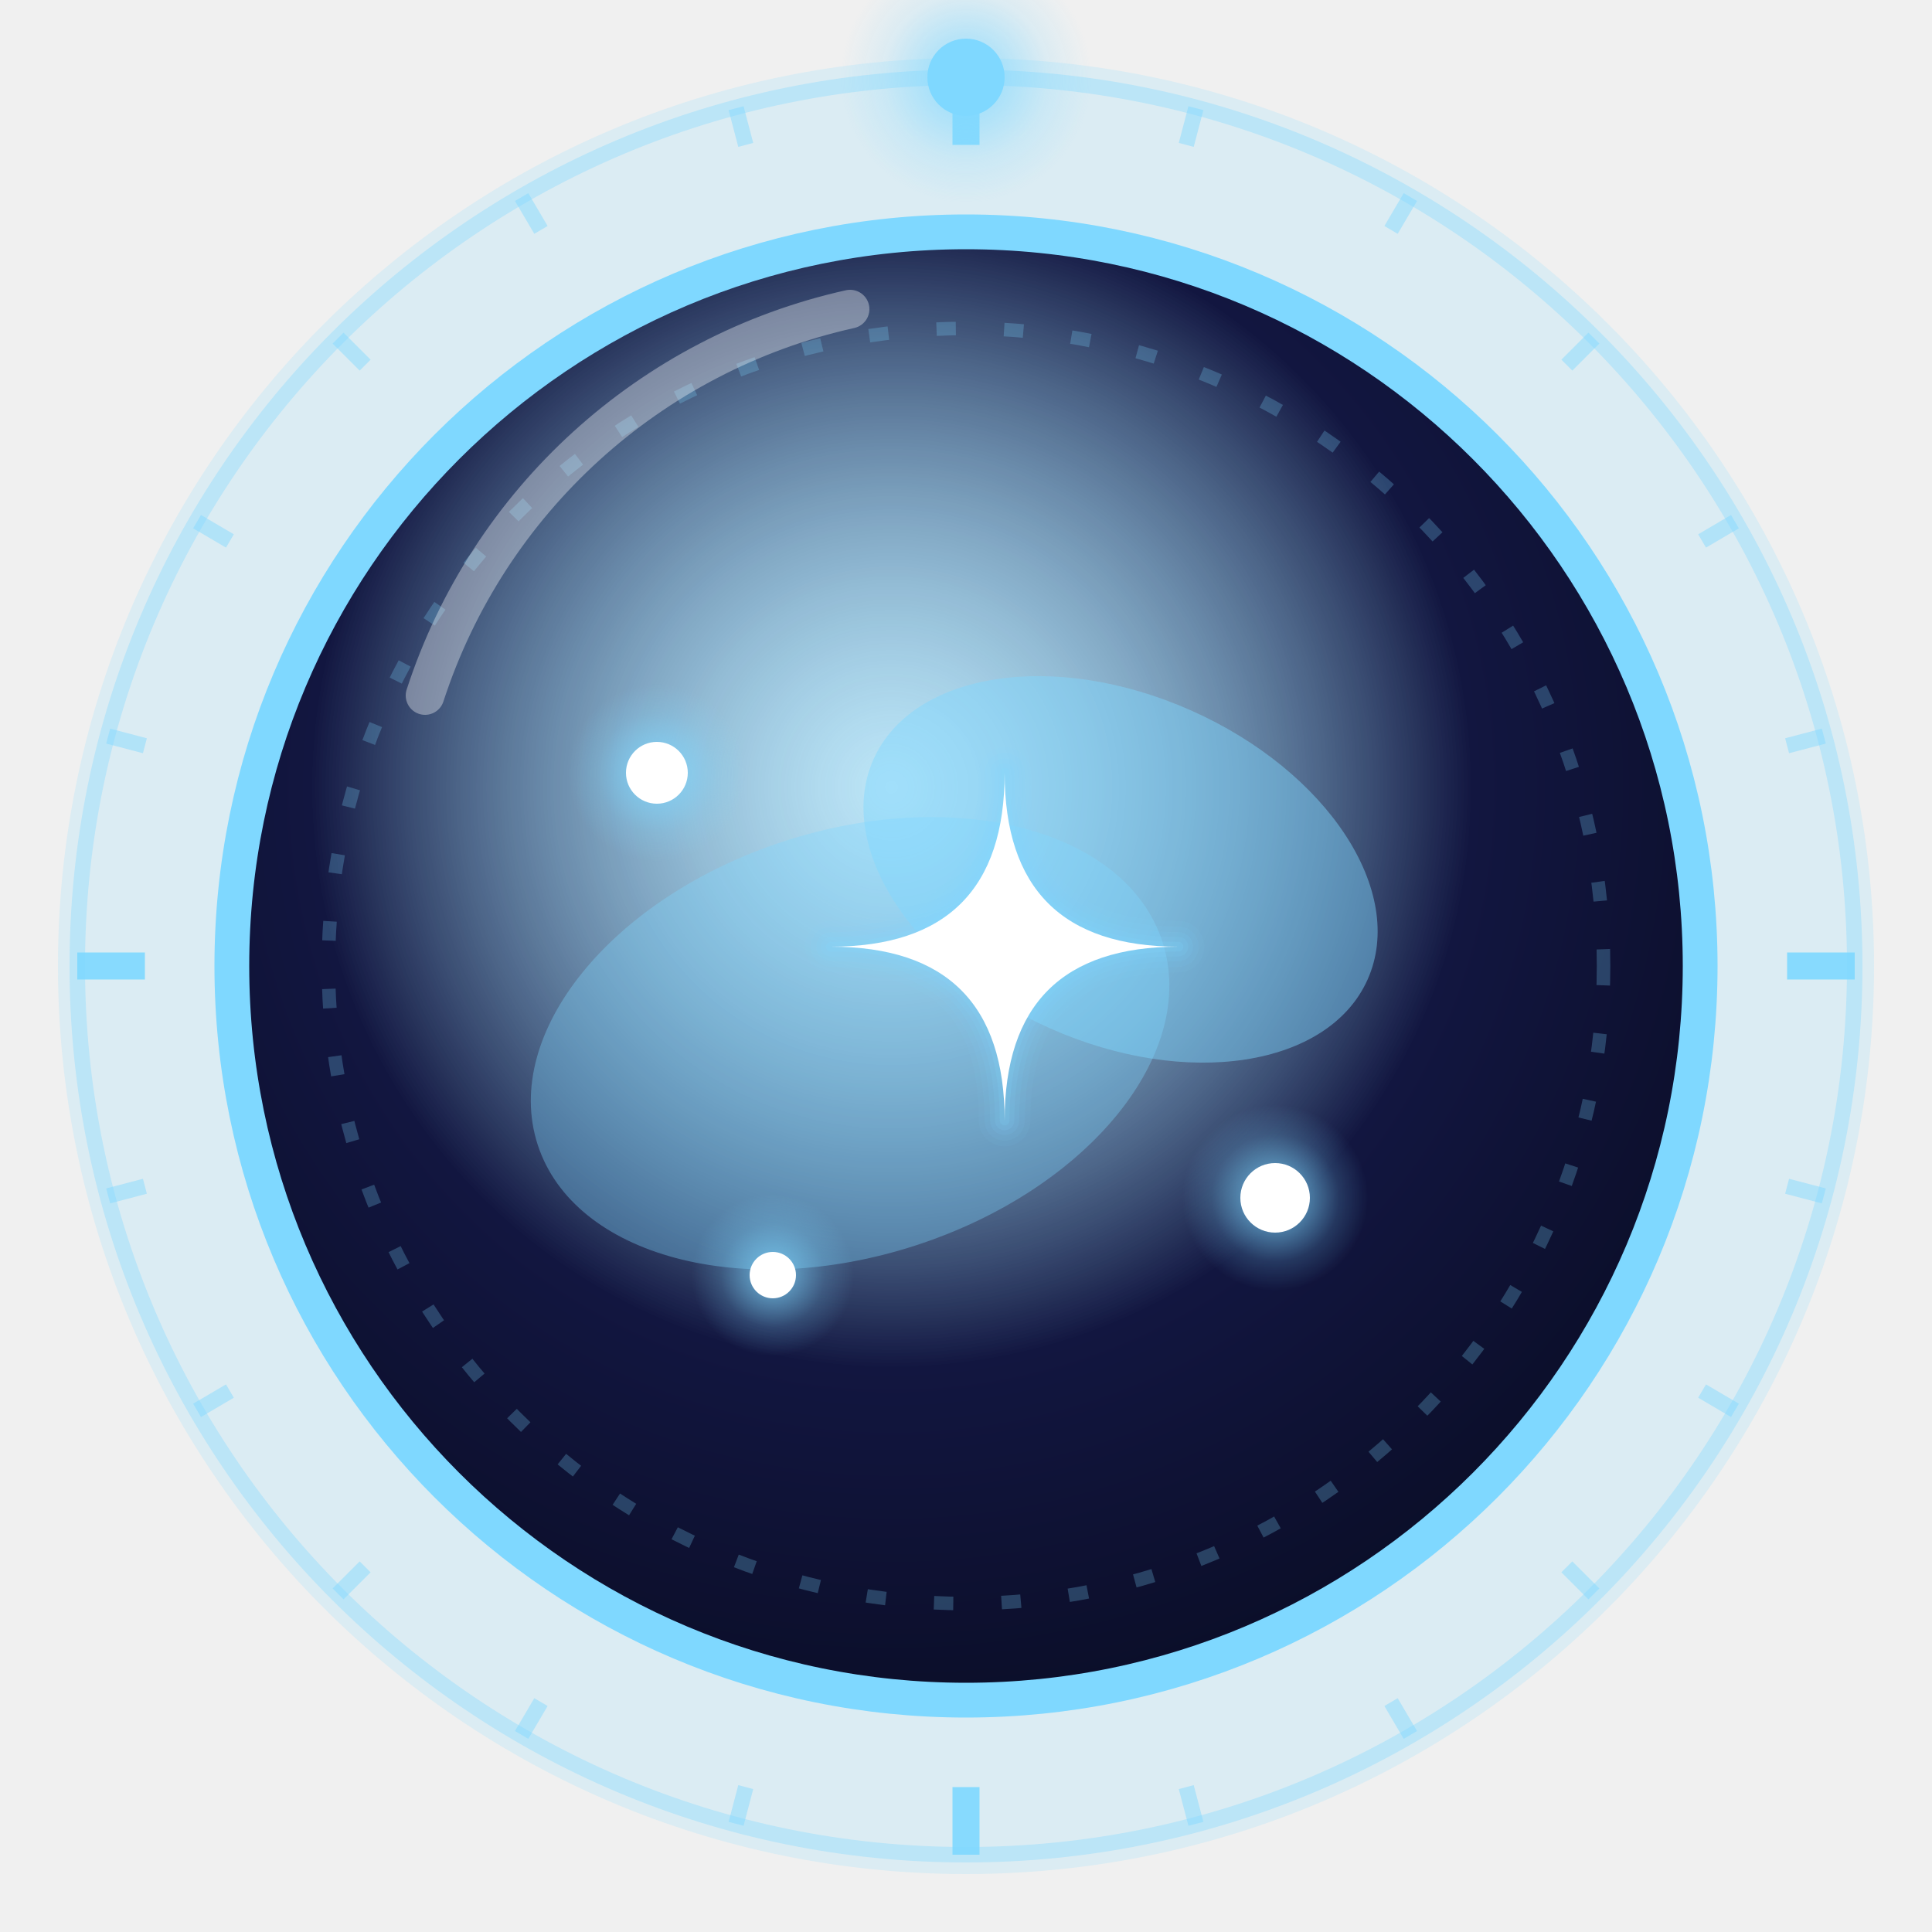
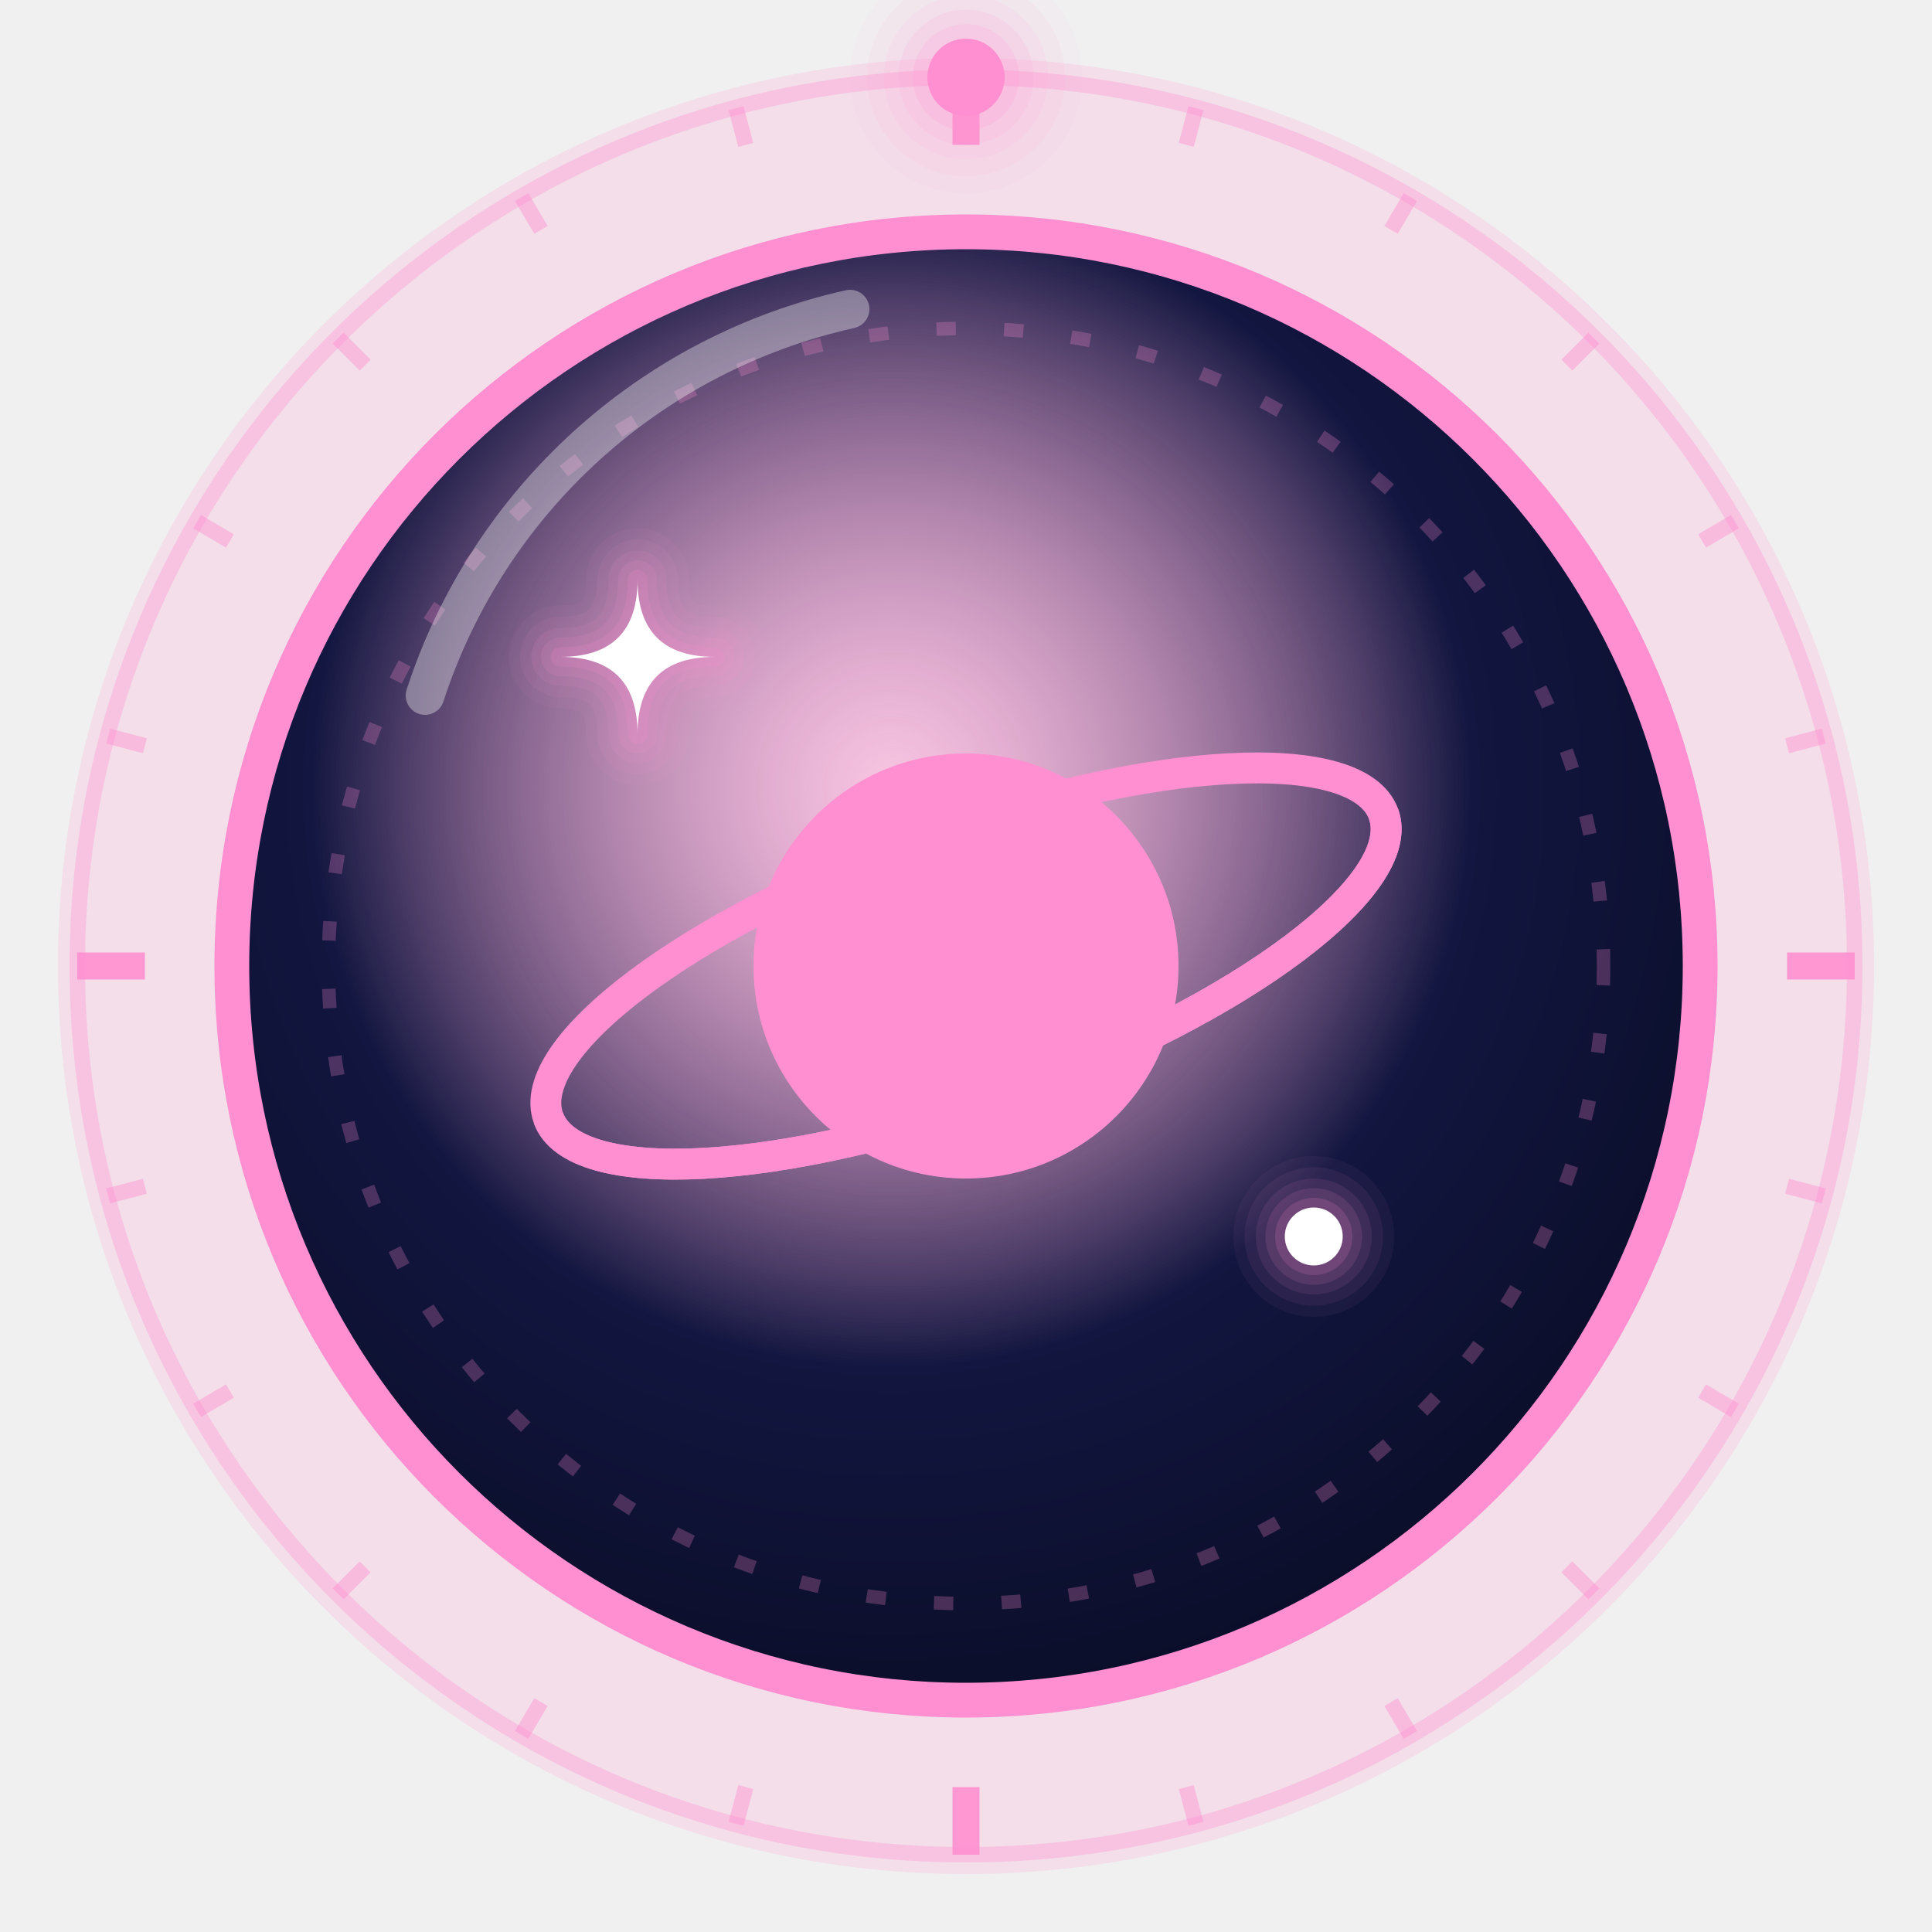
<svg xmlns="http://www.w3.org/2000/svg" viewBox="0 0 100 100" width="120" height="120">
  <defs>
-     <radialGradient id="rbG7dfy5" cx="45%" cy="38%" r="65%">
-       <stop offset="0" stop-color="#7fd8ff" stop-opacity="0.32" />
+     <radialGradient id="a1" cx="45%" cy="38%" r="65%">
+       <stop offset="0" stop-color="#ff8fd0" stop-opacity="0.32" />
      <stop offset=".6" stop-color="#121640" />
      <stop offset="1" stop-color="#0a0d26" />
    </radialGradient>
-     <radialGradient id="glowC32" gradientUnits="userSpaceOnUse" cx="50" cy="4" r="6.500">
-       <stop offset="0.277" stop-color="#7fd8ff" stop-opacity="0.550" />
-       <stop offset="0.654" stop-color="#7fd8ff" stop-opacity="0.180" />
-       <stop offset="1.000" stop-color="#7fd8ff" stop-opacity="0.000" />
-     </radialGradient>
-     <radialGradient id="glowC33" gradientUnits="userSpaceOnUse" cx="34" cy="40" r="4.601">
-       <stop offset="0.313" stop-color="#7fd8ff" stop-opacity="0.550" />
-       <stop offset="0.674" stop-color="#7fd8ff" stop-opacity="0.180" />
-       <stop offset="1.000" stop-color="#7fd8ff" stop-opacity="0.000" />
-     </radialGradient>
-     <radialGradient id="glowC34" gradientUnits="userSpaceOnUse" cx="66" cy="62" r="4.801">
-       <stop offset="0.337" stop-color="#7fd8ff" stop-opacity="0.550" />
-       <stop offset="0.687" stop-color="#7fd8ff" stop-opacity="0.180" />
-       <stop offset="1.000" stop-color="#7fd8ff" stop-opacity="0.000" />
-     </radialGradient>
-     <radialGradient id="glowC35" gradientUnits="userSpaceOnUse" cx="40" cy="66" r="4.201">
-       <stop offset="0.257" stop-color="#7fd8ff" stop-opacity="0.550" />
-       <stop offset="0.643" stop-color="#7fd8ff" stop-opacity="0.180" />
-       <stop offset="1.000" stop-color="#7fd8ff" stop-opacity="0.000" />
-     </radialGradient>
  </defs>
-   <circle cx="50" cy="50" r="47" fill="#7fd8ff" fill-opacity="0.18" />
+   <circle cx="50" cy="50" r="47" fill-opacity="0.18" fill="#ff8fd0" />
  <g>
-     <circle cx="50" cy="50" r="46" fill="none" stroke="#7fd8ff" stroke-opacity="0.35" stroke-width="0.8" />
-     <line x1="92.5" y1="50.0" x2="96.0" y2="50.0" stroke="#7fd8ff" stroke-width="1.4" stroke-opacity="0.9" fill="#000000" />
-     <line x1="92.5" y1="61.4" x2="94.4" y2="61.9" stroke="#7fd8ff" stroke-width="0.8" stroke-opacity="0.45" fill="#000000" />
-     <line x1="88.1" y1="72.0" x2="89.8" y2="73.0" stroke="#7fd8ff" stroke-width="0.8" stroke-opacity="0.45" fill="#000000" />
-     <line x1="81.1" y1="81.1" x2="82.5" y2="82.5" stroke="#7fd8ff" stroke-width="0.8" stroke-opacity="0.45" fill="#000000" />
-     <line x1="72.0" y1="88.1" x2="73.0" y2="89.8" stroke="#7fd8ff" stroke-width="0.8" stroke-opacity="0.45" fill="#000000" />
-     <line x1="61.4" y1="92.5" x2="61.9" y2="94.4" stroke="#7fd8ff" stroke-width="0.8" stroke-opacity="0.45" fill="#000000" />
-     <line x1="50.0" y1="92.5" x2="50.0" y2="96.0" stroke="#7fd8ff" stroke-width="1.4" stroke-opacity="0.9" fill="#000000" />
-     <line x1="38.6" y1="92.5" x2="38.1" y2="94.4" stroke="#7fd8ff" stroke-width="0.8" stroke-opacity="0.45" fill="#000000" />
-     <line x1="28.0" y1="88.1" x2="27.0" y2="89.8" stroke="#7fd8ff" stroke-width="0.8" stroke-opacity="0.45" fill="#000000" />
-     <line x1="18.9" y1="81.1" x2="17.5" y2="82.5" stroke="#7fd8ff" stroke-width="0.8" stroke-opacity="0.45" fill="#000000" />
-     <line x1="11.9" y1="72.0" x2="10.2" y2="73.0" stroke="#7fd8ff" stroke-width="0.8" stroke-opacity="0.45" fill="#000000" />
-     <line x1="7.5" y1="61.4" x2="5.6" y2="61.9" stroke="#7fd8ff" stroke-width="0.8" stroke-opacity="0.45" fill="#000000" />
-     <line x1="7.5" y1="50.0" x2="4.0" y2="50.0" stroke="#7fd8ff" stroke-width="1.4" stroke-opacity="0.9" fill="#000000" />
-     <line x1="7.5" y1="38.6" x2="5.6" y2="38.1" stroke="#7fd8ff" stroke-width="0.8" stroke-opacity="0.45" fill="#000000" />
-     <line x1="11.9" y1="28.0" x2="10.2" y2="27.0" stroke="#7fd8ff" stroke-width="0.8" stroke-opacity="0.45" fill="#000000" />
-     <line x1="18.9" y1="18.9" x2="17.5" y2="17.5" stroke="#7fd8ff" stroke-width="0.8" stroke-opacity="0.45" fill="#000000" />
-     <line x1="28.0" y1="11.9" x2="27.0" y2="10.2" stroke="#7fd8ff" stroke-width="0.8" stroke-opacity="0.45" fill="#000000" />
-     <line x1="38.6" y1="7.5" x2="38.1" y2="5.6" stroke="#7fd8ff" stroke-width="0.8" stroke-opacity="0.45" fill="#000000" />
-     <line x1="50.0" y1="7.5" x2="50.0" y2="4.0" stroke="#7fd8ff" stroke-width="1.4" stroke-opacity="0.9" fill="#000000" />
-     <line x1="61.4" y1="7.5" x2="61.9" y2="5.6" stroke="#7fd8ff" stroke-width="0.8" stroke-opacity="0.45" fill="#000000" />
-     <line x1="72.0" y1="11.9" x2="73.0" y2="10.2" stroke="#7fd8ff" stroke-width="0.8" stroke-opacity="0.45" fill="#000000" />
-     <line x1="81.1" y1="18.9" x2="82.5" y2="17.5" stroke="#7fd8ff" stroke-width="0.8" stroke-opacity="0.45" fill="#000000" />
-     <line x1="88.1" y1="28.0" x2="89.8" y2="27.0" stroke="#7fd8ff" stroke-width="0.8" stroke-opacity="0.45" fill="#000000" />
-     <line x1="92.5" y1="38.6" x2="94.4" y2="38.1" stroke="#7fd8ff" stroke-width="0.8" stroke-opacity="0.45" fill="#000000" />
-     <circle cx="50" cy="4" r="6.500" fill="url(#glowC32)" />
-     <circle cx="50" cy="4" r="2" fill="#7fd8ff" />
-   </g>
-   <circle cx="50" cy="50" r="38" fill="url(#rbG7dfy5)" stroke="#7fd8ff" stroke-width="1.8" />
-   <circle cx="50" cy="50" r="33" fill="none" stroke="#7fd8ff" stroke-opacity="0.25" stroke-width="0.7" stroke-dasharray="1px, 2.5" />
-   <g>
-     <ellipse cx="44" cy="54" rx="17" ry="11" fill="#7fd8ff" opacity="0.35" transform="rotate(-18 44 54)" />
-     <ellipse cx="58" cy="45" rx="14" ry="9" fill="#7fd8ff" opacity="0.45" transform="rotate(24 58 45)" />
+     <circle cx="50" cy="50" r="46" fill="none" stroke="#ff8fd0" stroke-width="0.8" stroke-opacity="0.35" />
+     <line x1="92.5" y1="50.0" x2="96.0" y2="50.0" fill="#000000" stroke="#ff8fd0" stroke-width="1.4" stroke-opacity="0.9" />
+     <line x1="92.5" y1="61.4" x2="94.4" y2="61.9" fill="#000000" stroke="#ff8fd0" stroke-width="0.8" stroke-opacity="0.45" />
+     <line x1="88.1" y1="72.0" x2="89.8" y2="73.0" fill="#000000" stroke="#ff8fd0" stroke-width="0.8" stroke-opacity="0.45" />
+     <line x1="81.1" y1="81.1" x2="82.5" y2="82.5" fill="#000000" stroke="#ff8fd0" stroke-width="0.8" stroke-opacity="0.45" />
+     <line x1="72.0" y1="88.1" x2="73.0" y2="89.8" fill="#000000" stroke="#ff8fd0" stroke-width="0.8" stroke-opacity="0.45" />
+     <line x1="61.4" y1="92.5" x2="61.9" y2="94.4" fill="#000000" stroke="#ff8fd0" stroke-width="0.8" stroke-opacity="0.45" />
+     <line x1="50.0" y1="92.5" x2="50.0" y2="96.0" fill="#000000" stroke="#ff8fd0" stroke-width="1.4" stroke-opacity="0.9" />
+     <line x1="38.6" y1="92.5" x2="38.1" y2="94.4" fill="#000000" stroke="#ff8fd0" stroke-width="0.8" stroke-opacity="0.45" />
+     <line x1="28.0" y1="88.1" x2="27.0" y2="89.8" fill="#000000" stroke="#ff8fd0" stroke-width="0.8" stroke-opacity="0.45" />
+     <line x1="18.9" y1="81.1" x2="17.5" y2="82.5" fill="#000000" stroke="#ff8fd0" stroke-width="0.8" stroke-opacity="0.45" />
+     <line x1="11.9" y1="72.0" x2="10.2" y2="73.0" fill="#000000" stroke="#ff8fd0" stroke-width="0.8" stroke-opacity="0.45" />
+     <line x1="7.5" y1="61.4" x2="5.6" y2="61.9" fill="#000000" stroke="#ff8fd0" stroke-width="0.8" stroke-opacity="0.45" />
+     <line x1="7.5" y1="50.0" x2="4.0" y2="50.0" fill="#000000" stroke="#ff8fd0" stroke-width="1.4" stroke-opacity="0.9" />
+     <line x1="7.5" y1="38.6" x2="5.6" y2="38.1" fill="#000000" stroke="#ff8fd0" stroke-width="0.8" stroke-opacity="0.45" />
+     <line x1="11.9" y1="28.0" x2="10.2" y2="27.0" fill="#000000" stroke="#ff8fd0" stroke-width="0.8" stroke-opacity="0.45" />
+     <line x1="18.9" y1="18.9" x2="17.5" y2="17.5" fill="#000000" stroke="#ff8fd0" stroke-width="0.8" stroke-opacity="0.45" />
+     <line x1="28.0" y1="11.9" x2="27.0" y2="10.2" fill="#000000" stroke="#ff8fd0" stroke-width="0.8" stroke-opacity="0.45" />
+     <line x1="38.6" y1="7.5" x2="38.1" y2="5.6" fill="#000000" stroke="#ff8fd0" stroke-width="0.8" stroke-opacity="0.45" />
+     <line x1="50.0" y1="7.5" x2="50.0" y2="4.0" fill="#000000" stroke="#ff8fd0" stroke-width="1.4" stroke-opacity="0.9" />
+     <line x1="61.4" y1="7.5" x2="61.9" y2="5.6" fill="#000000" stroke="#ff8fd0" stroke-width="0.8" stroke-opacity="0.45" />
+     <line x1="72.0" y1="11.9" x2="73.0" y2="10.2" fill="#000000" stroke="#ff8fd0" stroke-width="0.8" stroke-opacity="0.45" />
+     <line x1="81.1" y1="18.9" x2="82.5" y2="17.5" fill="#000000" stroke="#ff8fd0" stroke-width="0.8" stroke-opacity="0.45" />
+     <line x1="88.1" y1="28.0" x2="89.8" y2="27.0" fill="#000000" stroke="#ff8fd0" stroke-width="0.8" stroke-opacity="0.45" />
+     <line x1="92.5" y1="38.6" x2="94.4" y2="38.1" fill="#000000" stroke="#ff8fd0" stroke-width="0.8" stroke-opacity="0.45" />
    <g opacity="0.050">
-       <path d="M52 40Q52 49 61 49Q52 49 52 58Q52 49 43 49Q52 49 52 40Z" fill="#7fd8ff" stroke="#7fd8ff" stroke-width="2.667" stroke-linejoin="round" stroke-linecap="round" />
+       <circle cx="50" cy="4" r="2" fill="#ff8fd0" stroke="#ff8fd0" stroke-width="8" stroke-linecap="round" stroke-linejoin="round" />
    </g>
    <g opacity="0.070">
-       <path d="M52 40Q52 49 61 49Q52 49 52 58Q52 49 43 49Q52 49 52 40Z" fill="#7fd8ff" stroke="#7fd8ff" stroke-width="2.084" stroke-linejoin="round" stroke-linecap="round" />
+       <circle cx="50" cy="4" r="2" fill="#ff8fd0" stroke="#ff8fd0" stroke-width="6.25" stroke-linecap="round" stroke-linejoin="round" />
    </g>
    <g opacity="0.090">
-       <path d="M52 40Q52 49 61 49Q52 49 52 58Q52 49 43 49Q52 49 52 40Z" fill="#7fd8ff" stroke="#7fd8ff" stroke-width="1.5" stroke-linejoin="round" stroke-linecap="round" />
+       <circle cx="50" cy="4" r="2" fill="#ff8fd0" stroke="#ff8fd0" stroke-width="4.5" stroke-linecap="round" stroke-linejoin="round" />
    </g>
    <g opacity="0.120">
-       <path d="M52 40Q52 49 61 49Q52 49 52 58Q52 49 43 49Q52 49 52 40Z" fill="#7fd8ff" stroke="#7fd8ff" stroke-width="1" stroke-linejoin="round" stroke-linecap="round" />
+       <circle cx="50" cy="4" r="2" fill="#ff8fd0" stroke="#ff8fd0" stroke-width="3" stroke-linecap="round" stroke-linejoin="round" />
    </g>
    <g opacity="0.160">
-       <path d="M52 40Q52 49 61 49Q52 49 52 58Q52 49 43 49Q52 49 52 40Z" fill="#7fd8ff" stroke="#7fd8ff" stroke-width="0.5" stroke-linejoin="round" stroke-linecap="round" />
+       <circle cx="50" cy="4" r="2" fill="#ff8fd0" stroke="#ff8fd0" stroke-width="1.5" stroke-linecap="round" stroke-linejoin="round" />
    </g>
-     <path d="M52 40Q52 49 61 49Q52 49 52 58Q52 49 43 49Q52 49 52 40Z" fill="#ffffff" />
-     <circle cx="34" cy="40" r="4.601" fill="url(#glowC33)" />
-     <circle cx="34" cy="40" r="1.6" fill="#ffffff" />
-     <circle cx="66" cy="62" r="4.801" fill="url(#glowC34)" />
-     <circle cx="66" cy="62" r="1.8" fill="#ffffff" />
-     <circle cx="40" cy="66" r="4.201" fill="url(#glowC35)" />
-     <circle cx="40" cy="66" r="1.2" fill="#ffffff" />
+     <circle cx="50" cy="4" r="2" fill="#ff8fd0" />
  </g>
-   <path d="M22 36A30 30 0 0 1 44 16" fill="none" stroke="#ffffff" stroke-opacity="0.35" stroke-width="2" stroke-linecap="round" />
+   <circle cx="50" cy="50" r="38" fill="url(#a1)" stroke="#ff8fd0" stroke-width="1.8" />
+   <circle cx="50" cy="50" r="33" fill="none" stroke="#ff8fd0" stroke-width="0.7" stroke-opacity="0.25" stroke-dasharray="1, 2.5" />
+   <g>
+     <ellipse transform="matrix(0.9397 -0.342 0.342 0.9397 -14.0856 20.1164)" cx="50" cy="50" rx="23" ry="7" fill="none" stroke="#ff8fd0" stroke-width="1.6" />
+     <circle cx="50" cy="50" r="11" fill="#ff8fd0" />
+     <path transform="matrix(0.9397 -0.342 0.342 0.9397 -14.0856 20.1164)" d="M27 50A23 7 0 0 0 73 50" fill="none" stroke="#ff8fd0" stroke-width="1.6" />
+     <g opacity="0.050">
+       <path d="M33 30Q33 34 37 34Q33 34 33 38Q33 34 29 34Q33 34 33 30Z" fill="#ff8fd0" stroke="#ff8fd0" stroke-width="5.33" stroke-linecap="round" stroke-linejoin="round" />
+     </g>
+     <g opacity="0.070">
+       <path d="M33 30Q33 34 37 34Q33 34 33 38Q33 34 29 34Q33 34 33 30Z" fill="#ff8fd0" stroke="#ff8fd0" stroke-width="4.17" stroke-linecap="round" stroke-linejoin="round" />
+     </g>
+     <g opacity="0.090">
+       <path d="M33 30Q33 34 37 34Q33 34 33 38Q33 34 29 34Q33 34 33 30Z" fill="#ff8fd0" stroke="#ff8fd0" stroke-width="3" stroke-linecap="round" stroke-linejoin="round" />
+     </g>
+     <g opacity="0.120">
+       <path d="M33 30Q33 34 37 34Q33 34 33 38Q33 34 29 34Q33 34 33 30Z" fill="#ff8fd0" stroke="#ff8fd0" stroke-width="2" stroke-linecap="round" stroke-linejoin="round" />
+     </g>
+     <g opacity="0.160">
+       <path d="M33 30Q33 34 37 34Q33 34 33 38Q33 34 29 34Q33 34 33 30Z" fill="#ff8fd0" stroke="#ff8fd0" stroke-width="1" stroke-linecap="round" stroke-linejoin="round" />
+     </g>
+     <path d="M33 30Q33 34 37 34Q33 34 33 38Q33 34 29 34Q33 34 33 30Z" fill="#ffffff" />
+     <g opacity="0.050">
+       <circle cx="68" cy="64" r="1.5" fill="#ff8fd0" stroke="#ff8fd0" stroke-width="5.33" stroke-linecap="round" stroke-linejoin="round" />
+     </g>
+     <g opacity="0.070">
+       <circle cx="68" cy="64" r="1.5" fill="#ff8fd0" stroke="#ff8fd0" stroke-width="4.17" stroke-linecap="round" stroke-linejoin="round" />
+     </g>
+     <g opacity="0.090">
+       <circle cx="68" cy="64" r="1.5" fill="#ff8fd0" stroke="#ff8fd0" stroke-width="3" stroke-linecap="round" stroke-linejoin="round" />
+     </g>
+     <g opacity="0.120">
+       <circle cx="68" cy="64" r="1.5" fill="#ff8fd0" stroke="#ff8fd0" stroke-width="2" stroke-linecap="round" stroke-linejoin="round" />
+     </g>
+     <g opacity="0.160">
+       <circle cx="68" cy="64" r="1.5" fill="#ff8fd0" stroke="#ff8fd0" stroke-width="1" stroke-linecap="round" stroke-linejoin="round" />
+     </g>
+     <circle cx="68" cy="64" r="1.5" fill="#ffffff" />
+   </g>
+   <path d="M22 36A30 30 0 0 1 44 16" fill="none" stroke="#ffffff" stroke-width="2" stroke-opacity="0.35" stroke-linecap="round" />
</svg>
